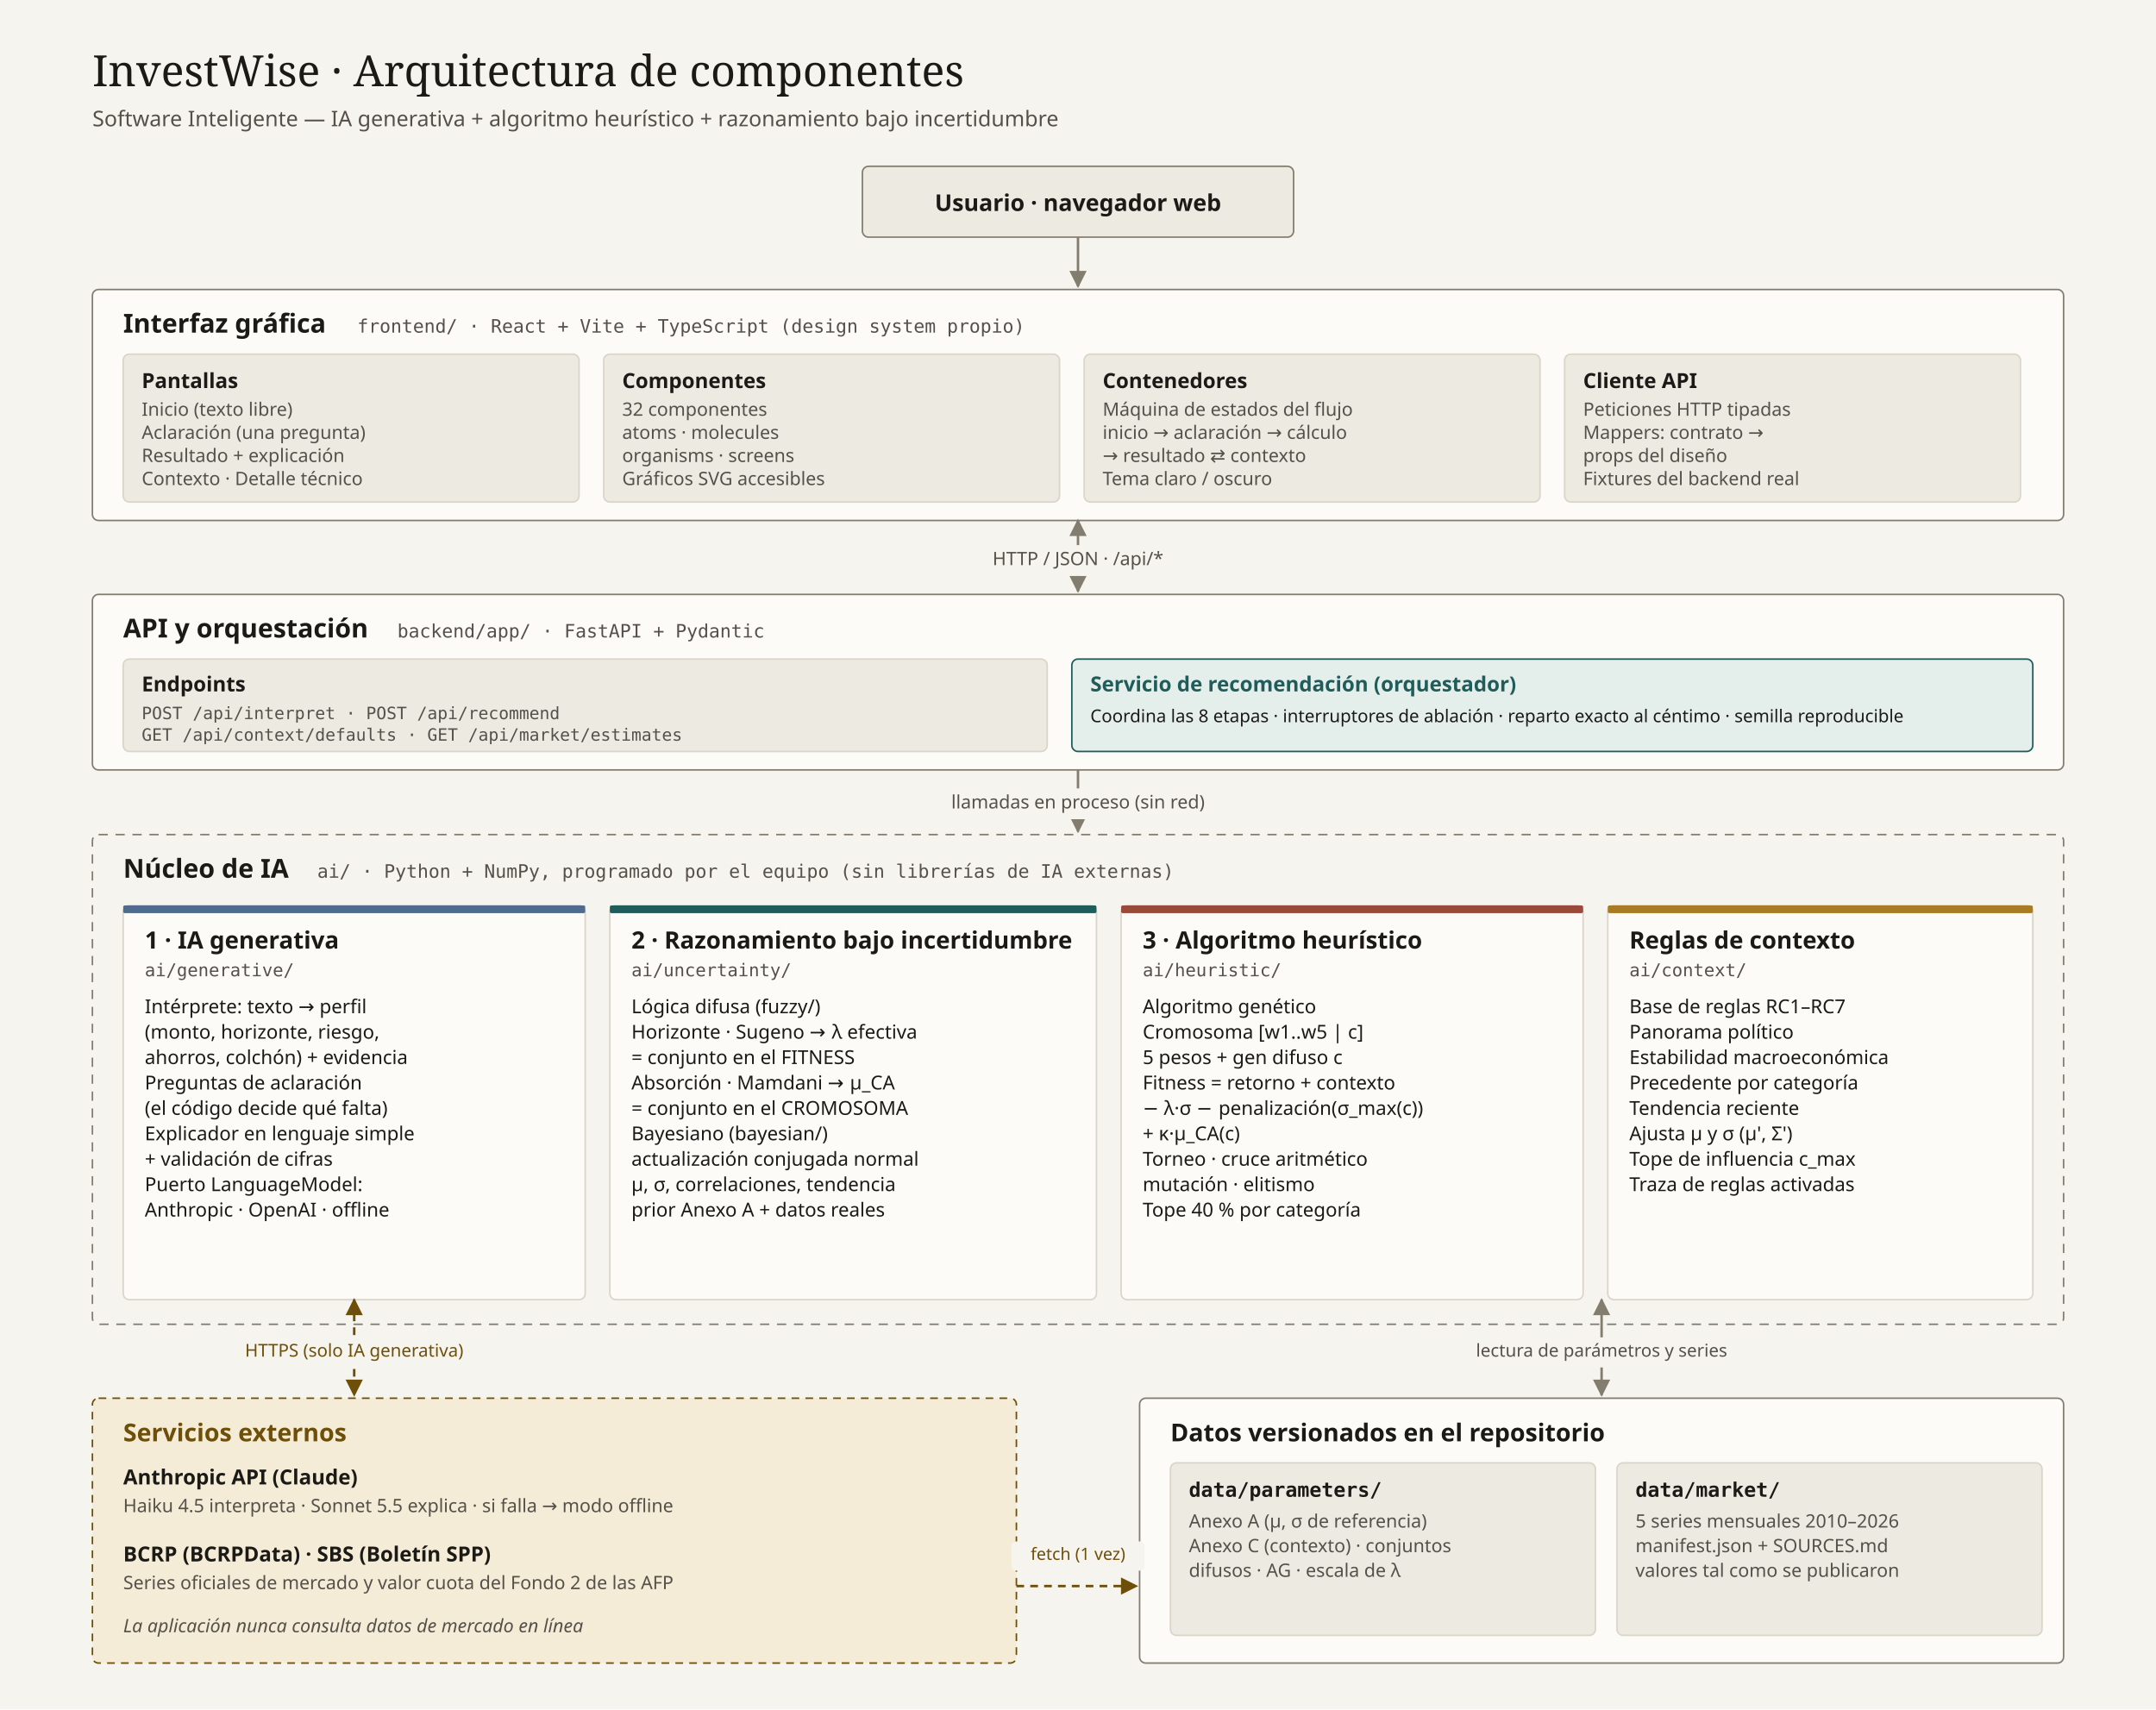
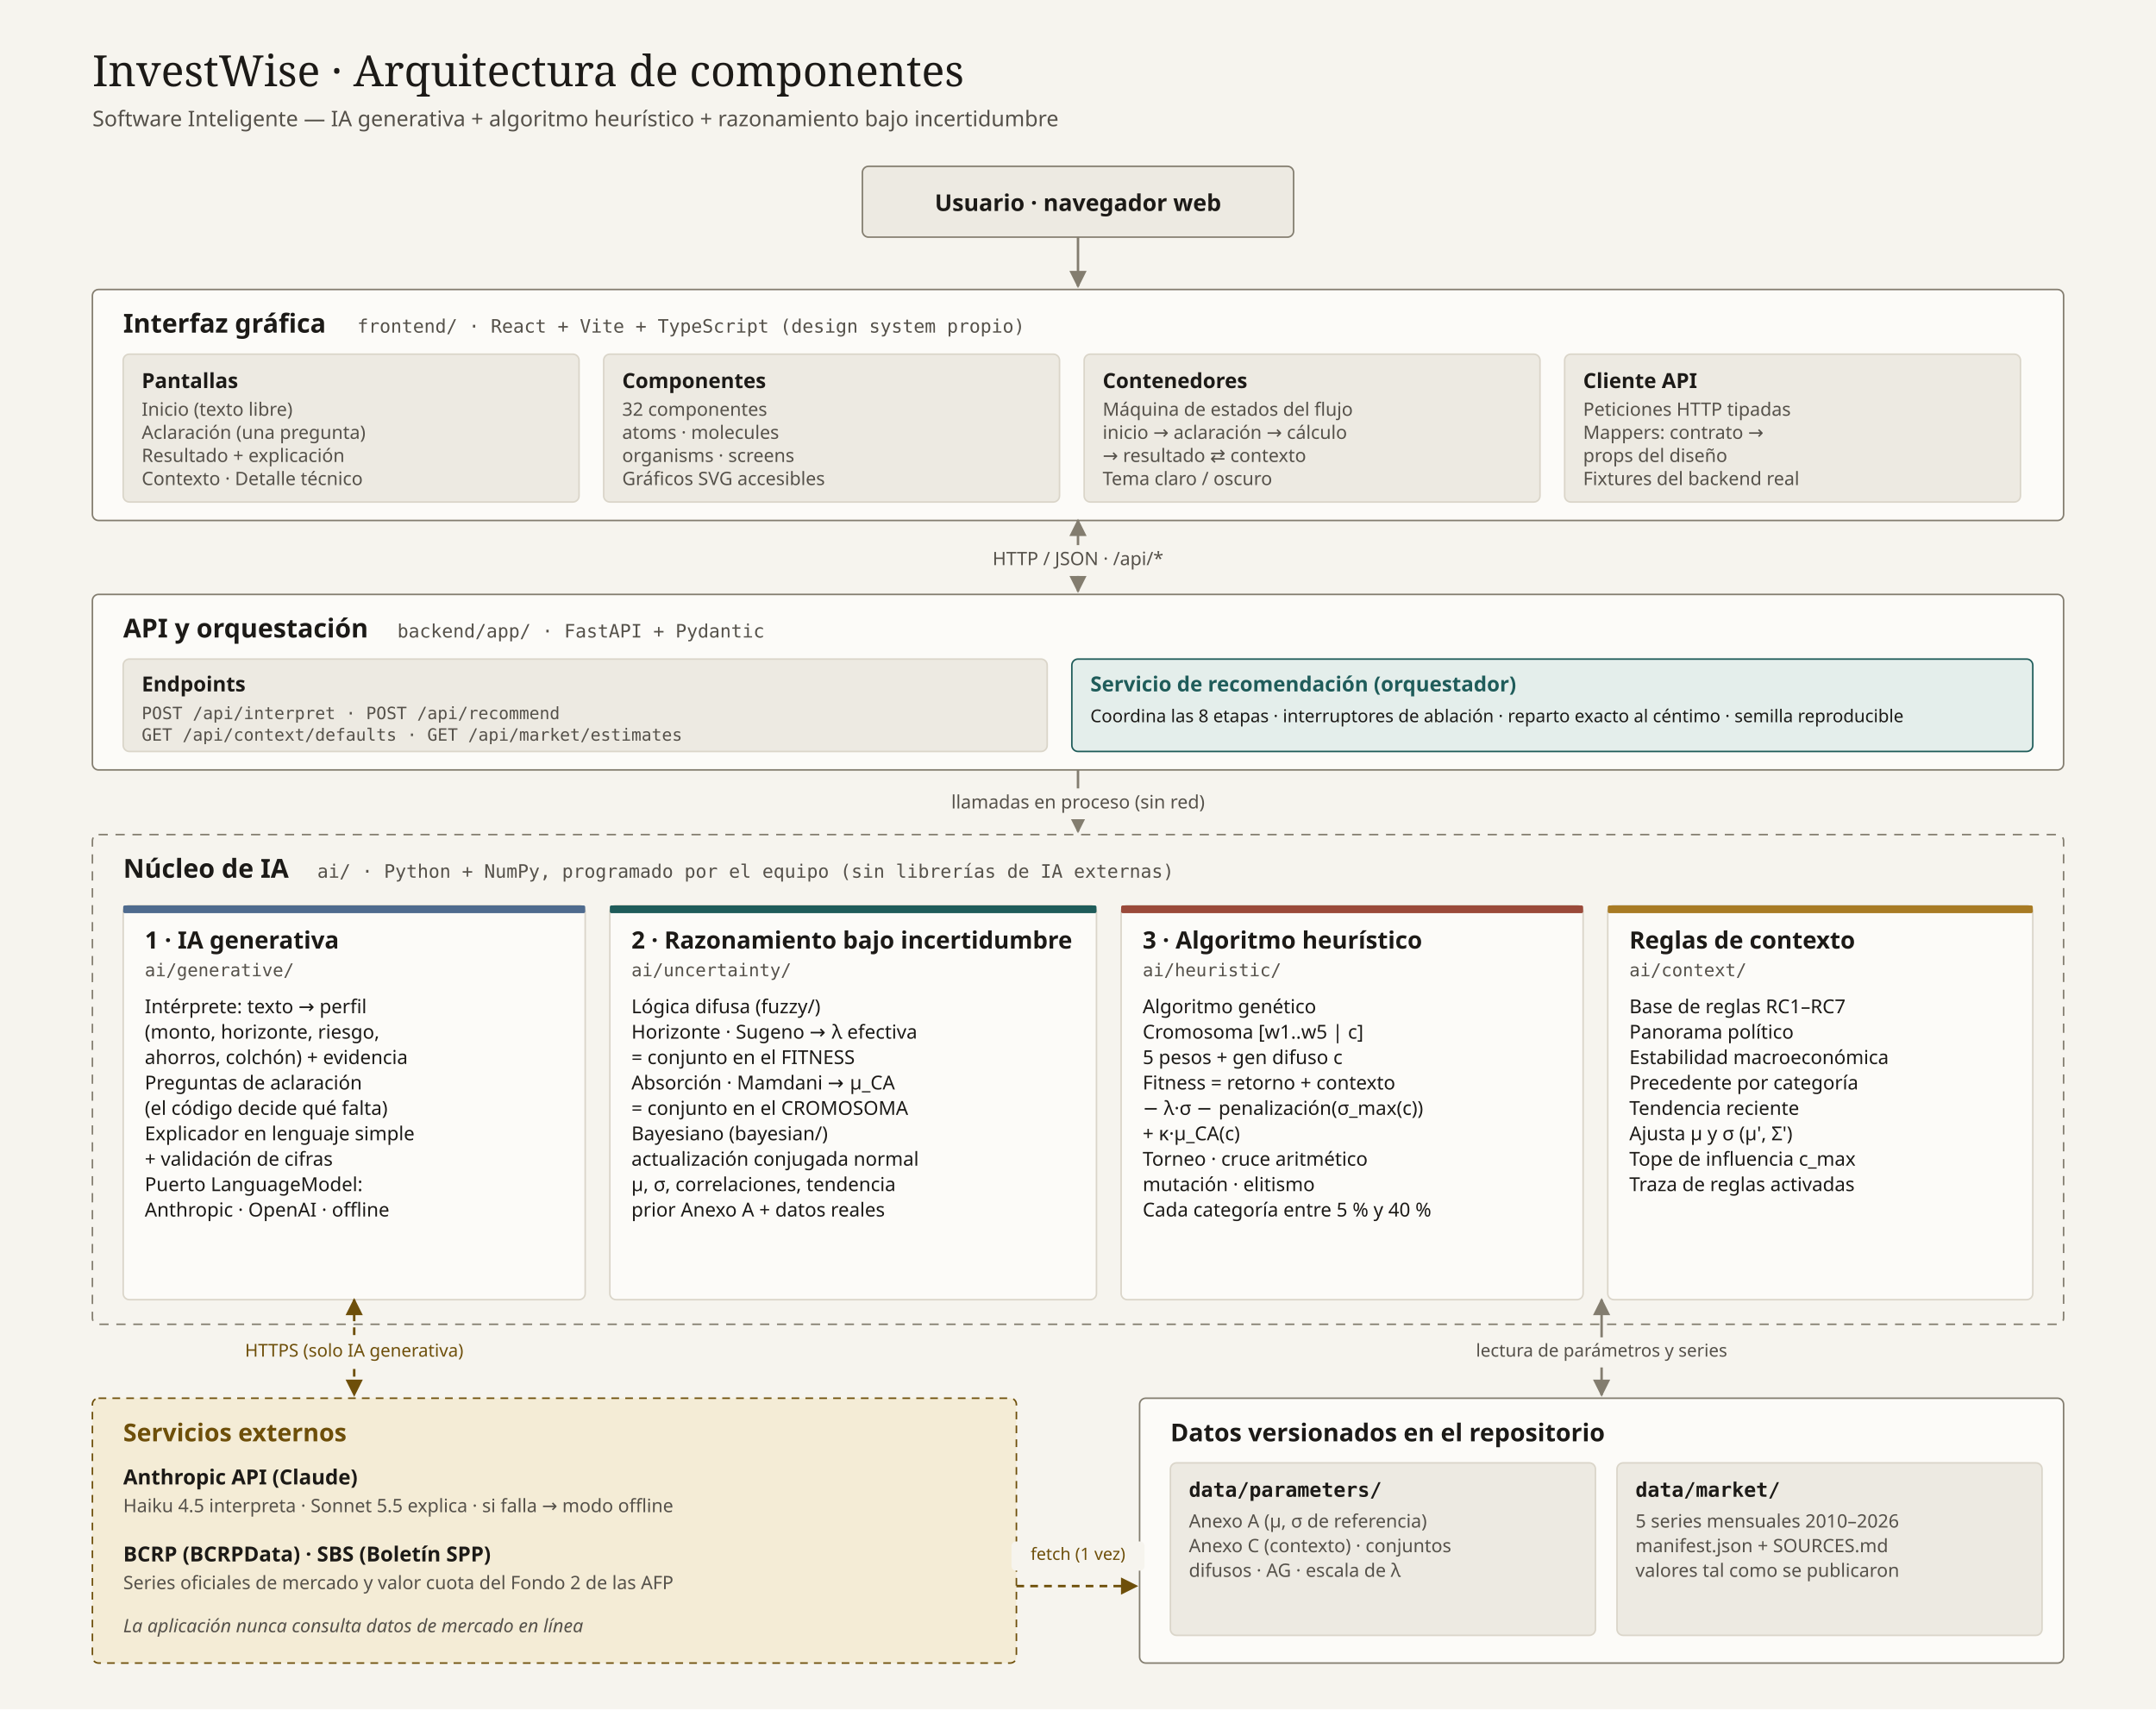
<svg xmlns="http://www.w3.org/2000/svg" width="1400" height="1110" viewBox="0 0 1400 1110" role="img" aria-labelledby="t d">
  <defs>
    <marker id="arrow" viewBox="0 0 10 10" refX="9" refY="5" markerWidth="7" markerHeight="7" orient="auto-start-reverse">
      <path d="M0,0 L10,5 L0,10 z" fill="#837d6f" />
    </marker>
    <marker id="arrow-accent" viewBox="0 0 10 10" refX="9" refY="5" markerWidth="7" markerHeight="7" orient="auto-start-reverse">
      <path d="M0,0 L10,5 L0,10 z" fill="#1f5c5a" />
    </marker>
    <marker id="arrow-caution" viewBox="0 0 10 10" refX="9" refY="5" markerWidth="7" markerHeight="7" orient="auto-start-reverse">
      <path d="M0,0 L10,5 L0,10 z" fill="#6e4f0a" />
    </marker>
  </defs>
  <rect width="1400" height="1110" fill="#f6f4ee" />
  <text x="60" y="56" font-family="'Source Serif 4', Georgia, serif" font-size="28" font-weight="500" fill="#1c1a17" text-anchor="start">InvestWise · Arquitectura de componentes</text>
  <text x="60" y="82" font-family="'Source Sans 3', 'Segoe UI', system-ui, sans-serif" font-size="14" font-weight="400" fill="#55514a" text-anchor="start">Software Inteligente — IA generativa + algoritmo heurístico + razonamiento bajo incertidumbre</text>
  <rect x="560" y="108" width="280" height="46" rx="4" fill="#edeae2" stroke="#837d6f" stroke-width="1" />
  <text x="700" y="137" font-family="'Source Sans 3', 'Segoe UI', system-ui, sans-serif" font-size="15" font-weight="600" fill="#1c1a17" text-anchor="middle">Usuario · navegador web</text>
  <path d="M700,154 L700,186" fill="none" stroke="#837d6f" stroke-width="1.6" marker-end="url(#arrow)" />
  <rect x="60" y="188" width="1280" height="150" rx="4" fill="#fcfbf8" stroke="#837d6f" stroke-width="1" />
  <text x="80" y="216" font-family="'Source Sans 3', 'Segoe UI', system-ui, sans-serif" font-size="17" font-weight="600" fill="#1c1a17" text-anchor="start">Interfaz gráfica</text>
  <text x="232" y="216" font-family="'Source Code Pro', 'DejaVu Sans Mono', monospace" font-size="12" font-weight="400" fill="#55514a" text-anchor="start">frontend/ · React + Vite + TypeScript (design system propio)</text>
  <rect x="80" y="230" width="296" height="96" rx="4" fill="#edeae2" stroke="#dad5c9" stroke-width="1" />
  <text x="92" y="252" font-family="'Source Sans 3', 'Segoe UI', system-ui, sans-serif" font-size="13.5" font-weight="600" fill="#1c1a17" text-anchor="start">Pantallas</text>
  <text x="92" y="270" font-family="'Source Sans 3', 'Segoe UI', system-ui, sans-serif" font-size="12" font-weight="400" fill="#55514a" text-anchor="start">Inicio (texto libre)</text>
  <text x="92" y="285" font-family="'Source Sans 3', 'Segoe UI', system-ui, sans-serif" font-size="12" font-weight="400" fill="#55514a" text-anchor="start">Aclaración (una pregunta)</text>
  <text x="92" y="300" font-family="'Source Sans 3', 'Segoe UI', system-ui, sans-serif" font-size="12" font-weight="400" fill="#55514a" text-anchor="start">Resultado + explicación</text>
  <text x="92" y="315" font-family="'Source Sans 3', 'Segoe UI', system-ui, sans-serif" font-size="12" font-weight="400" fill="#55514a" text-anchor="start">Contexto · Detalle técnico</text>
  <rect x="392" y="230" width="296" height="96" rx="4" fill="#edeae2" stroke="#dad5c9" stroke-width="1" />
  <text x="404" y="252" font-family="'Source Sans 3', 'Segoe UI', system-ui, sans-serif" font-size="13.5" font-weight="600" fill="#1c1a17" text-anchor="start">Componentes</text>
  <text x="404" y="270" font-family="'Source Sans 3', 'Segoe UI', system-ui, sans-serif" font-size="12" font-weight="400" fill="#55514a" text-anchor="start">32 componentes</text>
  <text x="404" y="285" font-family="'Source Sans 3', 'Segoe UI', system-ui, sans-serif" font-size="12" font-weight="400" fill="#55514a" text-anchor="start">atoms · molecules</text>
  <text x="404" y="300" font-family="'Source Sans 3', 'Segoe UI', system-ui, sans-serif" font-size="12" font-weight="400" fill="#55514a" text-anchor="start">organisms · screens</text>
  <text x="404" y="315" font-family="'Source Sans 3', 'Segoe UI', system-ui, sans-serif" font-size="12" font-weight="400" fill="#55514a" text-anchor="start">Gráficos SVG accesibles</text>
  <rect x="704" y="230" width="296" height="96" rx="4" fill="#edeae2" stroke="#dad5c9" stroke-width="1" />
  <text x="716" y="252" font-family="'Source Sans 3', 'Segoe UI', system-ui, sans-serif" font-size="13.5" font-weight="600" fill="#1c1a17" text-anchor="start">Contenedores</text>
  <text x="716" y="270" font-family="'Source Sans 3', 'Segoe UI', system-ui, sans-serif" font-size="12" font-weight="400" fill="#55514a" text-anchor="start">Máquina de estados del flujo</text>
  <text x="716" y="285" font-family="'Source Sans 3', 'Segoe UI', system-ui, sans-serif" font-size="12" font-weight="400" fill="#55514a" text-anchor="start">inicio → aclaración → cálculo</text>
  <text x="716" y="300" font-family="'Source Sans 3', 'Segoe UI', system-ui, sans-serif" font-size="12" font-weight="400" fill="#55514a" text-anchor="start">→ resultado ⇄ contexto</text>
  <text x="716" y="315" font-family="'Source Sans 3', 'Segoe UI', system-ui, sans-serif" font-size="12" font-weight="400" fill="#55514a" text-anchor="start">Tema claro / oscuro</text>
  <rect x="1016" y="230" width="296" height="96" rx="4" fill="#edeae2" stroke="#dad5c9" stroke-width="1" />
  <text x="1028" y="252" font-family="'Source Sans 3', 'Segoe UI', system-ui, sans-serif" font-size="13.5" font-weight="600" fill="#1c1a17" text-anchor="start">Cliente API</text>
  <text x="1028" y="270" font-family="'Source Sans 3', 'Segoe UI', system-ui, sans-serif" font-size="12" font-weight="400" fill="#55514a" text-anchor="start">Peticiones HTTP tipadas</text>
  <text x="1028" y="285" font-family="'Source Sans 3', 'Segoe UI', system-ui, sans-serif" font-size="12" font-weight="400" fill="#55514a" text-anchor="start">Mappers: contrato →</text>
  <text x="1028" y="300" font-family="'Source Sans 3', 'Segoe UI', system-ui, sans-serif" font-size="12" font-weight="400" fill="#55514a" text-anchor="start">props del diseño</text>
  <text x="1028" y="315" font-family="'Source Sans 3', 'Segoe UI', system-ui, sans-serif" font-size="12" font-weight="400" fill="#55514a" text-anchor="start">Fixtures del backend real</text>
  <path d="M700,338 L700,384" fill="none" stroke="#837d6f" stroke-width="1.6" marker-start="url(#arrow)" marker-end="url(#arrow)" />
  <rect x="625.36" y="354" width="149.28" height="20" rx="3" fill="#f6f4ee" />
  <text x="700" y="367" font-family="'Source Sans 3', 'Segoe UI', system-ui, sans-serif" font-size="12" font-weight="400" fill="#55514a" text-anchor="middle">HTTP / JSON  ·  /api/*</text>
  <rect x="60" y="386" width="1280" height="114" rx="4" fill="#fcfbf8" stroke="#837d6f" stroke-width="1" />
  <text x="80" y="414" font-family="'Source Sans 3', 'Segoe UI', system-ui, sans-serif" font-size="17" font-weight="600" fill="#1c1a17" text-anchor="start">API y orquestación</text>
  <text x="258" y="414" font-family="'Source Code Pro', 'DejaVu Sans Mono', monospace" font-size="12" font-weight="400" fill="#55514a" text-anchor="start">backend/app/ · FastAPI + Pydantic</text>
  <rect x="80" y="428" width="600" height="60" rx="4" fill="#edeae2" stroke="#dad5c9" stroke-width="1" />
  <text x="92" y="449" font-family="'Source Sans 3', 'Segoe UI', system-ui, sans-serif" font-size="13.5" font-weight="600" fill="#1c1a17" text-anchor="start">Endpoints</text>
  <text x="92" y="467" font-family="'Source Code Pro', 'DejaVu Sans Mono', monospace" font-size="11" font-weight="400" fill="#55514a" text-anchor="start">POST /api/interpret · POST /api/recommend</text>
  <text x="92" y="481" font-family="'Source Code Pro', 'DejaVu Sans Mono', monospace" font-size="11" font-weight="400" fill="#55514a" text-anchor="start">GET /api/context/defaults · GET /api/market/estimates</text>
  <rect x="696" y="428" width="624" height="60" rx="4" fill="#e4eeeb" stroke="#1f5c5a" stroke-width="1" />
  <text x="708" y="449" font-family="'Source Sans 3', 'Segoe UI', system-ui, sans-serif" font-size="13.5" font-weight="600" fill="#1f5c5a" text-anchor="start">Servicio de recomendación (orquestador)</text>
  <text x="708" y="469" font-family="'Source Sans 3', 'Segoe UI', system-ui, sans-serif" font-size="11.5" font-weight="400" fill="#1c1a17" text-anchor="start">Coordina las 8 etapas · interruptores de ablación · reparto exacto al céntimo · semilla reproducible</text>
  <path d="M700,500 L700,540" fill="none" stroke="#837d6f" stroke-width="1.6" marker-end="url(#arrow)" />
  <rect x="603.52" y="512" width="192.96" height="20" rx="3" fill="#f6f4ee" />
  <text x="700" y="525" font-family="'Source Sans 3', 'Segoe UI', system-ui, sans-serif" font-size="12" font-weight="400" fill="#55514a" text-anchor="middle">llamadas en proceso (sin red)</text>
  <rect x="60" y="542" width="1280" height="318" rx="4" fill="#f6f4ee" stroke="#837d6f" stroke-width="1" stroke-dasharray="6 5" />
  <text x="80" y="570" font-family="'Source Sans 3', 'Segoe UI', system-ui, sans-serif" font-size="17" font-weight="600" fill="#1c1a17" text-anchor="start">Núcleo de IA</text>
  <text x="206" y="570" font-family="'Source Code Pro', 'DejaVu Sans Mono', monospace" font-size="12" font-weight="400" fill="#55514a" text-anchor="start">ai/ · Python + NumPy, programado por el equipo (sin librerías de IA externas)</text>
  <rect x="80" y="588" width="300" height="256" rx="4" fill="#fcfbf8" stroke="#dad5c9" stroke-width="1" />
  <rect x="80" y="588" width="300" height="5" rx="1" fill="#4f6b8e" />
  <text x="94" y="616" font-family="'Source Sans 3', 'Segoe UI', system-ui, sans-serif" font-size="15.5" font-weight="600" fill="#1c1a17" text-anchor="start">1 · IA generativa</text>
  <text x="94" y="634" font-family="'Source Code Pro', 'DejaVu Sans Mono', monospace" font-size="11.5" font-weight="400" fill="#55514a" text-anchor="start">ai/generative/</text>
  <text x="94" y="658.0" font-family="'Source Sans 3', 'Segoe UI', system-ui, sans-serif" font-size="12.5" font-weight="400" fill="#1c1a17" text-anchor="start">Intérprete: texto → perfil</text>
  <text x="94" y="674.5" font-family="'Source Sans 3', 'Segoe UI', system-ui, sans-serif" font-size="12.5" font-weight="400" fill="#1c1a17" text-anchor="start">  (monto, horizonte, riesgo,</text>
  <text x="94" y="691.0" font-family="'Source Sans 3', 'Segoe UI', system-ui, sans-serif" font-size="12.5" font-weight="400" fill="#1c1a17" text-anchor="start">  ahorros, colchón) + evidencia</text>
  <text x="94" y="707.5" font-family="'Source Sans 3', 'Segoe UI', system-ui, sans-serif" font-size="12.5" font-weight="400" fill="#1c1a17" text-anchor="start">Preguntas de aclaración</text>
  <text x="94" y="724.0" font-family="'Source Sans 3', 'Segoe UI', system-ui, sans-serif" font-size="12.5" font-weight="400" fill="#1c1a17" text-anchor="start">  (el código decide qué falta)</text>
  <text x="94" y="740.5" font-family="'Source Sans 3', 'Segoe UI', system-ui, sans-serif" font-size="12.5" font-weight="400" fill="#1c1a17" text-anchor="start">Explicador en lenguaje simple</text>
  <text x="94" y="757.0" font-family="'Source Sans 3', 'Segoe UI', system-ui, sans-serif" font-size="12.5" font-weight="400" fill="#1c1a17" text-anchor="start">  + validación de cifras</text>
  <text x="94" y="773.5" font-family="'Source Sans 3', 'Segoe UI', system-ui, sans-serif" font-size="12.5" font-weight="400" fill="#1c1a17" text-anchor="start">Puerto LanguageModel:</text>
  <text x="94" y="790.0" font-family="'Source Sans 3', 'Segoe UI', system-ui, sans-serif" font-size="12.5" font-weight="400" fill="#1c1a17" text-anchor="start">  Anthropic · OpenAI · offline</text>
  <rect x="396" y="588" width="316" height="256" rx="4" fill="#fcfbf8" stroke="#dad5c9" stroke-width="1" />
  <rect x="396" y="588" width="316" height="5" rx="1" fill="#1f5c5a" />
  <text x="410" y="616" font-family="'Source Sans 3', 'Segoe UI', system-ui, sans-serif" font-size="15.5" font-weight="600" fill="#1c1a17" text-anchor="start">2 · Razonamiento bajo incertidumbre</text>
  <text x="410" y="634" font-family="'Source Code Pro', 'DejaVu Sans Mono', monospace" font-size="11.5" font-weight="400" fill="#55514a" text-anchor="start">ai/uncertainty/</text>
  <text x="410" y="658.0" font-family="'Source Sans 3', 'Segoe UI', system-ui, sans-serif" font-size="12.5" font-weight="400" fill="#1c1a17" text-anchor="start">Lógica difusa (fuzzy/)</text>
  <text x="410" y="674.5" font-family="'Source Sans 3', 'Segoe UI', system-ui, sans-serif" font-size="12.5" font-weight="400" fill="#1c1a17" text-anchor="start">  Horizonte · Sugeno → λ efectiva</text>
  <text x="410" y="691.0" font-family="'Source Sans 3', 'Segoe UI', system-ui, sans-serif" font-size="12.5" font-weight="400" fill="#1c1a17" text-anchor="start">    = conjunto en el FITNESS</text>
  <text x="410" y="707.5" font-family="'Source Sans 3', 'Segoe UI', system-ui, sans-serif" font-size="12.5" font-weight="400" fill="#1c1a17" text-anchor="start">  Absorción · Mamdani → μ_CA</text>
  <text x="410" y="724.0" font-family="'Source Sans 3', 'Segoe UI', system-ui, sans-serif" font-size="12.5" font-weight="400" fill="#1c1a17" text-anchor="start">    = conjunto en el CROMOSOMA</text>
  <text x="410" y="740.5" font-family="'Source Sans 3', 'Segoe UI', system-ui, sans-serif" font-size="12.5" font-weight="400" fill="#1c1a17" text-anchor="start">Bayesiano (bayesian/)</text>
  <text x="410" y="757.0" font-family="'Source Sans 3', 'Segoe UI', system-ui, sans-serif" font-size="12.5" font-weight="400" fill="#1c1a17" text-anchor="start">  actualización conjugada normal</text>
  <text x="410" y="773.5" font-family="'Source Sans 3', 'Segoe UI', system-ui, sans-serif" font-size="12.5" font-weight="400" fill="#1c1a17" text-anchor="start">  μ, σ, correlaciones, tendencia</text>
  <text x="410" y="790.0" font-family="'Source Sans 3', 'Segoe UI', system-ui, sans-serif" font-size="12.5" font-weight="400" fill="#1c1a17" text-anchor="start">  prior Anexo A + datos reales</text>
  <rect x="728" y="588" width="300" height="256" rx="4" fill="#fcfbf8" stroke="#dad5c9" stroke-width="1" />
  <rect x="728" y="588" width="300" height="5" rx="1" fill="#9a4a3a" />
  <text x="742" y="616" font-family="'Source Sans 3', 'Segoe UI', system-ui, sans-serif" font-size="15.5" font-weight="600" fill="#1c1a17" text-anchor="start">3 · Algoritmo heurístico</text>
  <text x="742" y="634" font-family="'Source Code Pro', 'DejaVu Sans Mono', monospace" font-size="11.5" font-weight="400" fill="#55514a" text-anchor="start">ai/heuristic/</text>
  <text x="742" y="658.0" font-family="'Source Sans 3', 'Segoe UI', system-ui, sans-serif" font-size="12.5" font-weight="400" fill="#1c1a17" text-anchor="start">Algoritmo genético</text>
  <text x="742" y="674.5" font-family="'Source Sans 3', 'Segoe UI', system-ui, sans-serif" font-size="12.5" font-weight="400" fill="#1c1a17" text-anchor="start">Cromosoma [w1..w5 | c]</text>
  <text x="742" y="691.0" font-family="'Source Sans 3', 'Segoe UI', system-ui, sans-serif" font-size="12.5" font-weight="400" fill="#1c1a17" text-anchor="start">  5 pesos + gen difuso c</text>
  <text x="742" y="707.5" font-family="'Source Sans 3', 'Segoe UI', system-ui, sans-serif" font-size="12.5" font-weight="400" fill="#1c1a17" text-anchor="start">Fitness = retorno + contexto</text>
  <text x="742" y="724.0" font-family="'Source Sans 3', 'Segoe UI', system-ui, sans-serif" font-size="12.5" font-weight="400" fill="#1c1a17" text-anchor="start">  − λ·σ − penalización(σ_max(c))</text>
  <text x="742" y="740.5" font-family="'Source Sans 3', 'Segoe UI', system-ui, sans-serif" font-size="12.5" font-weight="400" fill="#1c1a17" text-anchor="start">  + κ·μ_CA(c)</text>
  <text x="742" y="757.0" font-family="'Source Sans 3', 'Segoe UI', system-ui, sans-serif" font-size="12.5" font-weight="400" fill="#1c1a17" text-anchor="start">Torneo · cruce aritmético</text>
  <text x="742" y="773.5" font-family="'Source Sans 3', 'Segoe UI', system-ui, sans-serif" font-size="12.5" font-weight="400" fill="#1c1a17" text-anchor="start">  mutación · elitismo</text>
-   <text x="742" y="790.0" font-family="'Source Sans 3', 'Segoe UI', system-ui, sans-serif" font-size="12.5" font-weight="400" fill="#1c1a17" text-anchor="start">Tope 40 % por categoría</text>
+   <text x="742" y="790.0" font-family="'Source Sans 3', 'Segoe UI', system-ui, sans-serif" font-size="12.5" font-weight="400" fill="#1c1a17" text-anchor="start">Cada categoría entre 5 % y 40 %</text>
  <rect x="1044" y="588" width="276" height="256" rx="4" fill="#fcfbf8" stroke="#dad5c9" stroke-width="1" />
  <rect x="1044" y="588" width="276" height="5" rx="1" fill="#a87b24" />
  <text x="1058" y="616" font-family="'Source Sans 3', 'Segoe UI', system-ui, sans-serif" font-size="15.5" font-weight="600" fill="#1c1a17" text-anchor="start">Reglas de contexto</text>
  <text x="1058" y="634" font-family="'Source Code Pro', 'DejaVu Sans Mono', monospace" font-size="11.5" font-weight="400" fill="#55514a" text-anchor="start">ai/context/</text>
  <text x="1058" y="658.0" font-family="'Source Sans 3', 'Segoe UI', system-ui, sans-serif" font-size="12.5" font-weight="400" fill="#1c1a17" text-anchor="start">Base de reglas RC1–RC7</text>
  <text x="1058" y="674.5" font-family="'Source Sans 3', 'Segoe UI', system-ui, sans-serif" font-size="12.5" font-weight="400" fill="#1c1a17" text-anchor="start">Panorama político</text>
  <text x="1058" y="691.0" font-family="'Source Sans 3', 'Segoe UI', system-ui, sans-serif" font-size="12.5" font-weight="400" fill="#1c1a17" text-anchor="start">Estabilidad macroeconómica</text>
  <text x="1058" y="707.5" font-family="'Source Sans 3', 'Segoe UI', system-ui, sans-serif" font-size="12.5" font-weight="400" fill="#1c1a17" text-anchor="start">Precedente por categoría</text>
  <text x="1058" y="724.0" font-family="'Source Sans 3', 'Segoe UI', system-ui, sans-serif" font-size="12.5" font-weight="400" fill="#1c1a17" text-anchor="start">Tendencia reciente</text>
  <text x="1058" y="740.5" font-family="'Source Sans 3', 'Segoe UI', system-ui, sans-serif" font-size="12.5" font-weight="400" fill="#1c1a17" text-anchor="start">Ajusta μ y σ (μ', Σ')</text>
  <text x="1058" y="757.0" font-family="'Source Sans 3', 'Segoe UI', system-ui, sans-serif" font-size="12.5" font-weight="400" fill="#1c1a17" text-anchor="start">Tope de influencia c_max</text>
  <text x="1058" y="773.5" font-family="'Source Sans 3', 'Segoe UI', system-ui, sans-serif" font-size="12.5" font-weight="400" fill="#1c1a17" text-anchor="start">Traza de reglas activadas</text>
  <rect x="60" y="908" width="600" height="172" rx="4" fill="#f4ecd6" stroke="#6e4f0a" stroke-width="1" stroke-dasharray="5 4" />
  <text x="80" y="936" font-family="'Source Sans 3', 'Segoe UI', system-ui, sans-serif" font-size="16" font-weight="600" fill="#6e4f0a" text-anchor="start">Servicios externos</text>
  <text x="80" y="964" font-family="'Source Sans 3', 'Segoe UI', system-ui, sans-serif" font-size="13.5" font-weight="600" fill="#1c1a17" text-anchor="start">Anthropic API (Claude)</text>
  <text x="80" y="982" font-family="'Source Sans 3', 'Segoe UI', system-ui, sans-serif" font-size="12" font-weight="400" fill="#55514a" text-anchor="start">Haiku 4.5 interpreta · Sonnet 5.5 explica · si falla → modo offline</text>
  <text x="80" y="1014" font-family="'Source Sans 3', 'Segoe UI', system-ui, sans-serif" font-size="13.5" font-weight="600" fill="#1c1a17" text-anchor="start">BCRP (BCRPData) · SBS (Boletín SPP)</text>
  <text x="80" y="1032" font-family="'Source Sans 3', 'Segoe UI', system-ui, sans-serif" font-size="12" font-weight="400" fill="#55514a" text-anchor="start">Series oficiales de mercado y valor cuota del Fondo 2 de las AFP</text>
  <text x="80" y="1060" font-family="'Source Sans 3', 'Segoe UI', system-ui, sans-serif" font-size="12" font-weight="400" fill="#55514a" text-anchor="start" font-style="italic">La aplicación nunca consulta datos de mercado en línea</text>
  <rect x="740" y="908" width="600" height="172" rx="4" fill="#fcfbf8" stroke="#837d6f" stroke-width="1" />
  <text x="760" y="936" font-family="'Source Sans 3', 'Segoe UI', system-ui, sans-serif" font-size="16" font-weight="600" fill="#1c1a17" text-anchor="start">Datos versionados en el repositorio</text>
  <rect x="760" y="950" width="276" height="112" rx="4" fill="#edeae2" stroke="#dad5c9" stroke-width="1" />
  <text x="772" y="972" font-family="'Source Code Pro', 'DejaVu Sans Mono', monospace" font-size="13" font-weight="600" fill="#1c1a17" text-anchor="start">data/parameters/</text>
  <text x="772" y="992" font-family="'Source Sans 3', 'Segoe UI', system-ui, sans-serif" font-size="12" font-weight="400" fill="#55514a" text-anchor="start">Anexo A (μ, σ de referencia)</text>
  <text x="772" y="1008" font-family="'Source Sans 3', 'Segoe UI', system-ui, sans-serif" font-size="12" font-weight="400" fill="#55514a" text-anchor="start">Anexo C (contexto) · conjuntos</text>
  <text x="772" y="1024" font-family="'Source Sans 3', 'Segoe UI', system-ui, sans-serif" font-size="12" font-weight="400" fill="#55514a" text-anchor="start">difusos · AG · escala de λ</text>
  <rect x="1050" y="950" width="276" height="112" rx="4" fill="#edeae2" stroke="#dad5c9" stroke-width="1" />
  <text x="1062" y="972" font-family="'Source Code Pro', 'DejaVu Sans Mono', monospace" font-size="13" font-weight="600" fill="#1c1a17" text-anchor="start">data/market/</text>
  <text x="1062" y="992" font-family="'Source Sans 3', 'Segoe UI', system-ui, sans-serif" font-size="12" font-weight="400" fill="#55514a" text-anchor="start">5 series mensuales 2010–2026</text>
  <text x="1062" y="1008" font-family="'Source Sans 3', 'Segoe UI', system-ui, sans-serif" font-size="12" font-weight="400" fill="#55514a" text-anchor="start">manifest.json + SOURCES.md</text>
  <text x="1062" y="1024" font-family="'Source Sans 3', 'Segoe UI', system-ui, sans-serif" font-size="12" font-weight="400" fill="#55514a" text-anchor="start">valores tal como se publicaron</text>
  <path d="M230,844 L230,906" fill="none" stroke="#6e4f0a" stroke-width="1.6" stroke-dasharray="5 4" marker-start="url(#arrow-caution)" marker-end="url(#arrow-caution)" />
  <rect x="146.26" y="868.5" width="167.48" height="19.5" rx="3" fill="#f6f4ee" />
  <text x="230" y="881" font-family="'Source Sans 3', 'Segoe UI', system-ui, sans-serif" font-size="11.5" font-weight="400" fill="#6e4f0a" text-anchor="middle">HTTPS (solo IA generativa)</text>
  <path d="M1040,844 L1040,906" fill="none" stroke="#837d6f" stroke-width="1.6" marker-start="url(#arrow)" marker-end="url(#arrow)" />
  <rect x="944.3" y="868.5" width="191.4" height="19.5" rx="3" fill="#f6f4ee" />
  <text x="1040" y="881" font-family="'Source Sans 3', 'Segoe UI', system-ui, sans-serif" font-size="11.5" font-weight="400" fill="#55514a" text-anchor="middle">lectura de parámetros y series</text>
  <path d="M660,1030 L738,1030" fill="none" stroke="#6e4f0a" stroke-width="1.6" stroke-dasharray="5 4" marker-end="url(#arrow-caution)" />
  <rect x="656.82" y="1001" width="86.36" height="19" rx="3" fill="#f6f4ee" />
  <text x="700" y="1013" font-family="'Source Sans 3', 'Segoe UI', system-ui, sans-serif" font-size="11" font-weight="400" fill="#6e4f0a" text-anchor="middle">fetch (1 vez)</text>
</svg>
